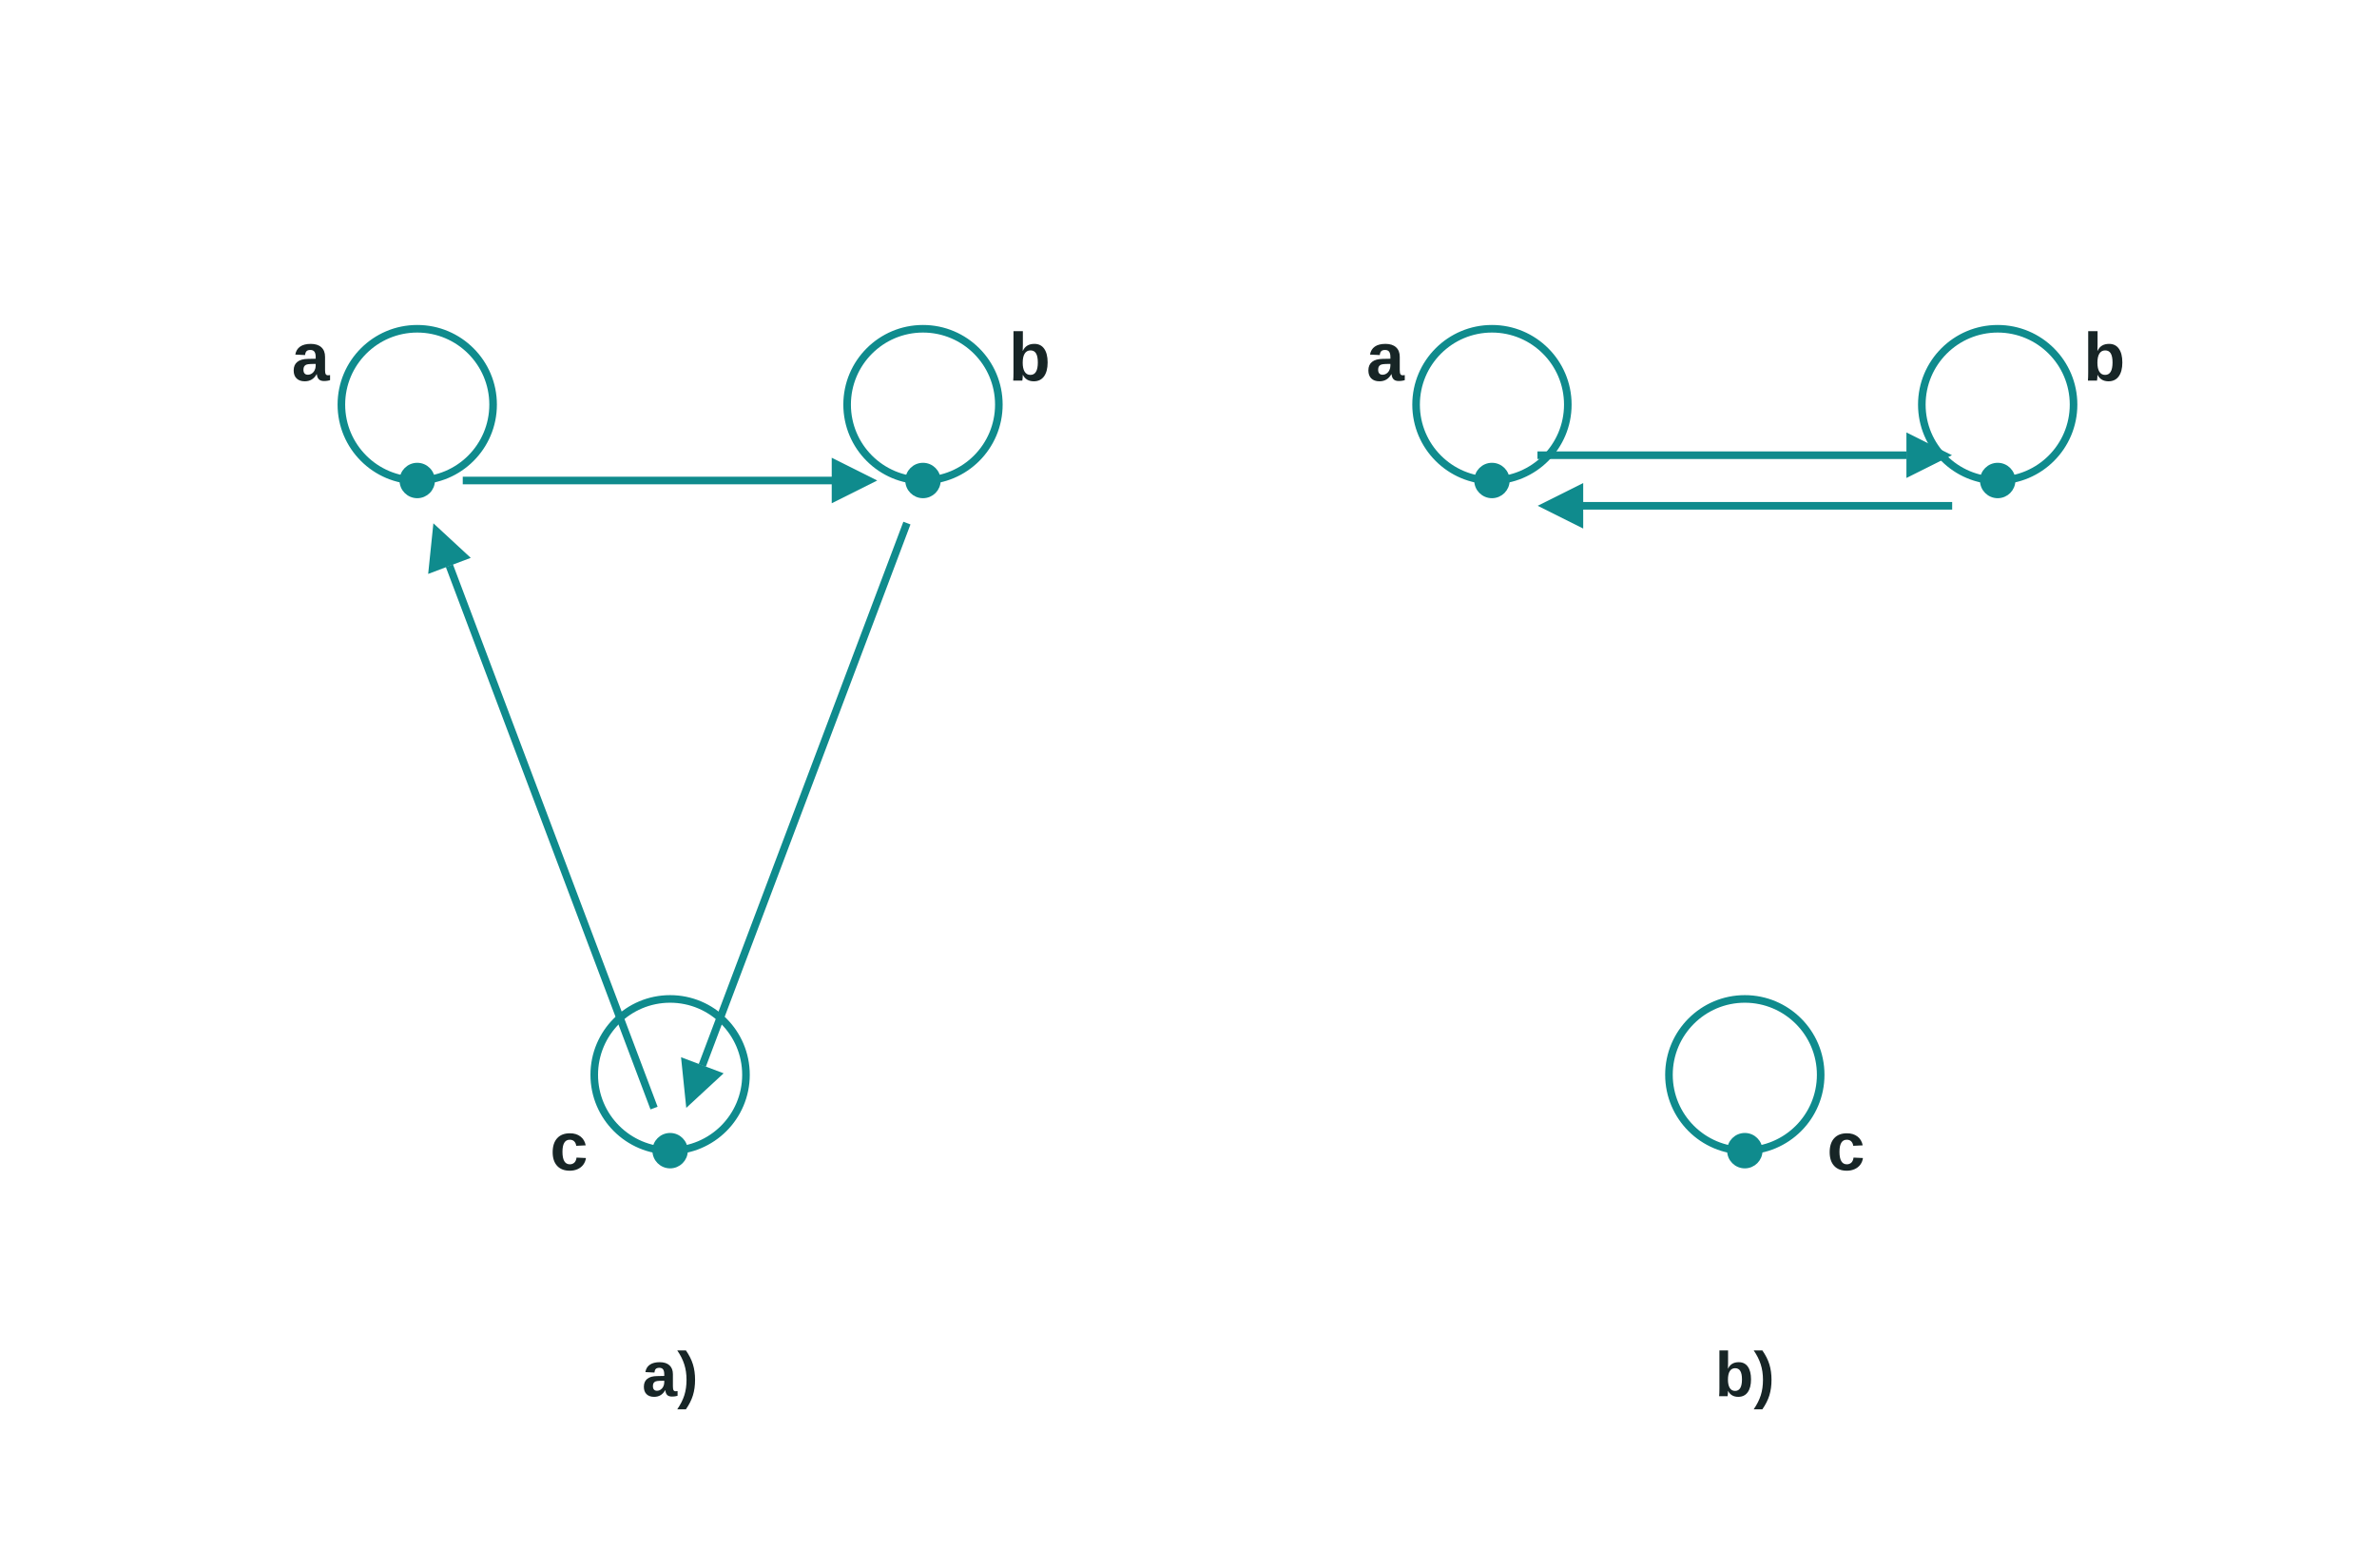
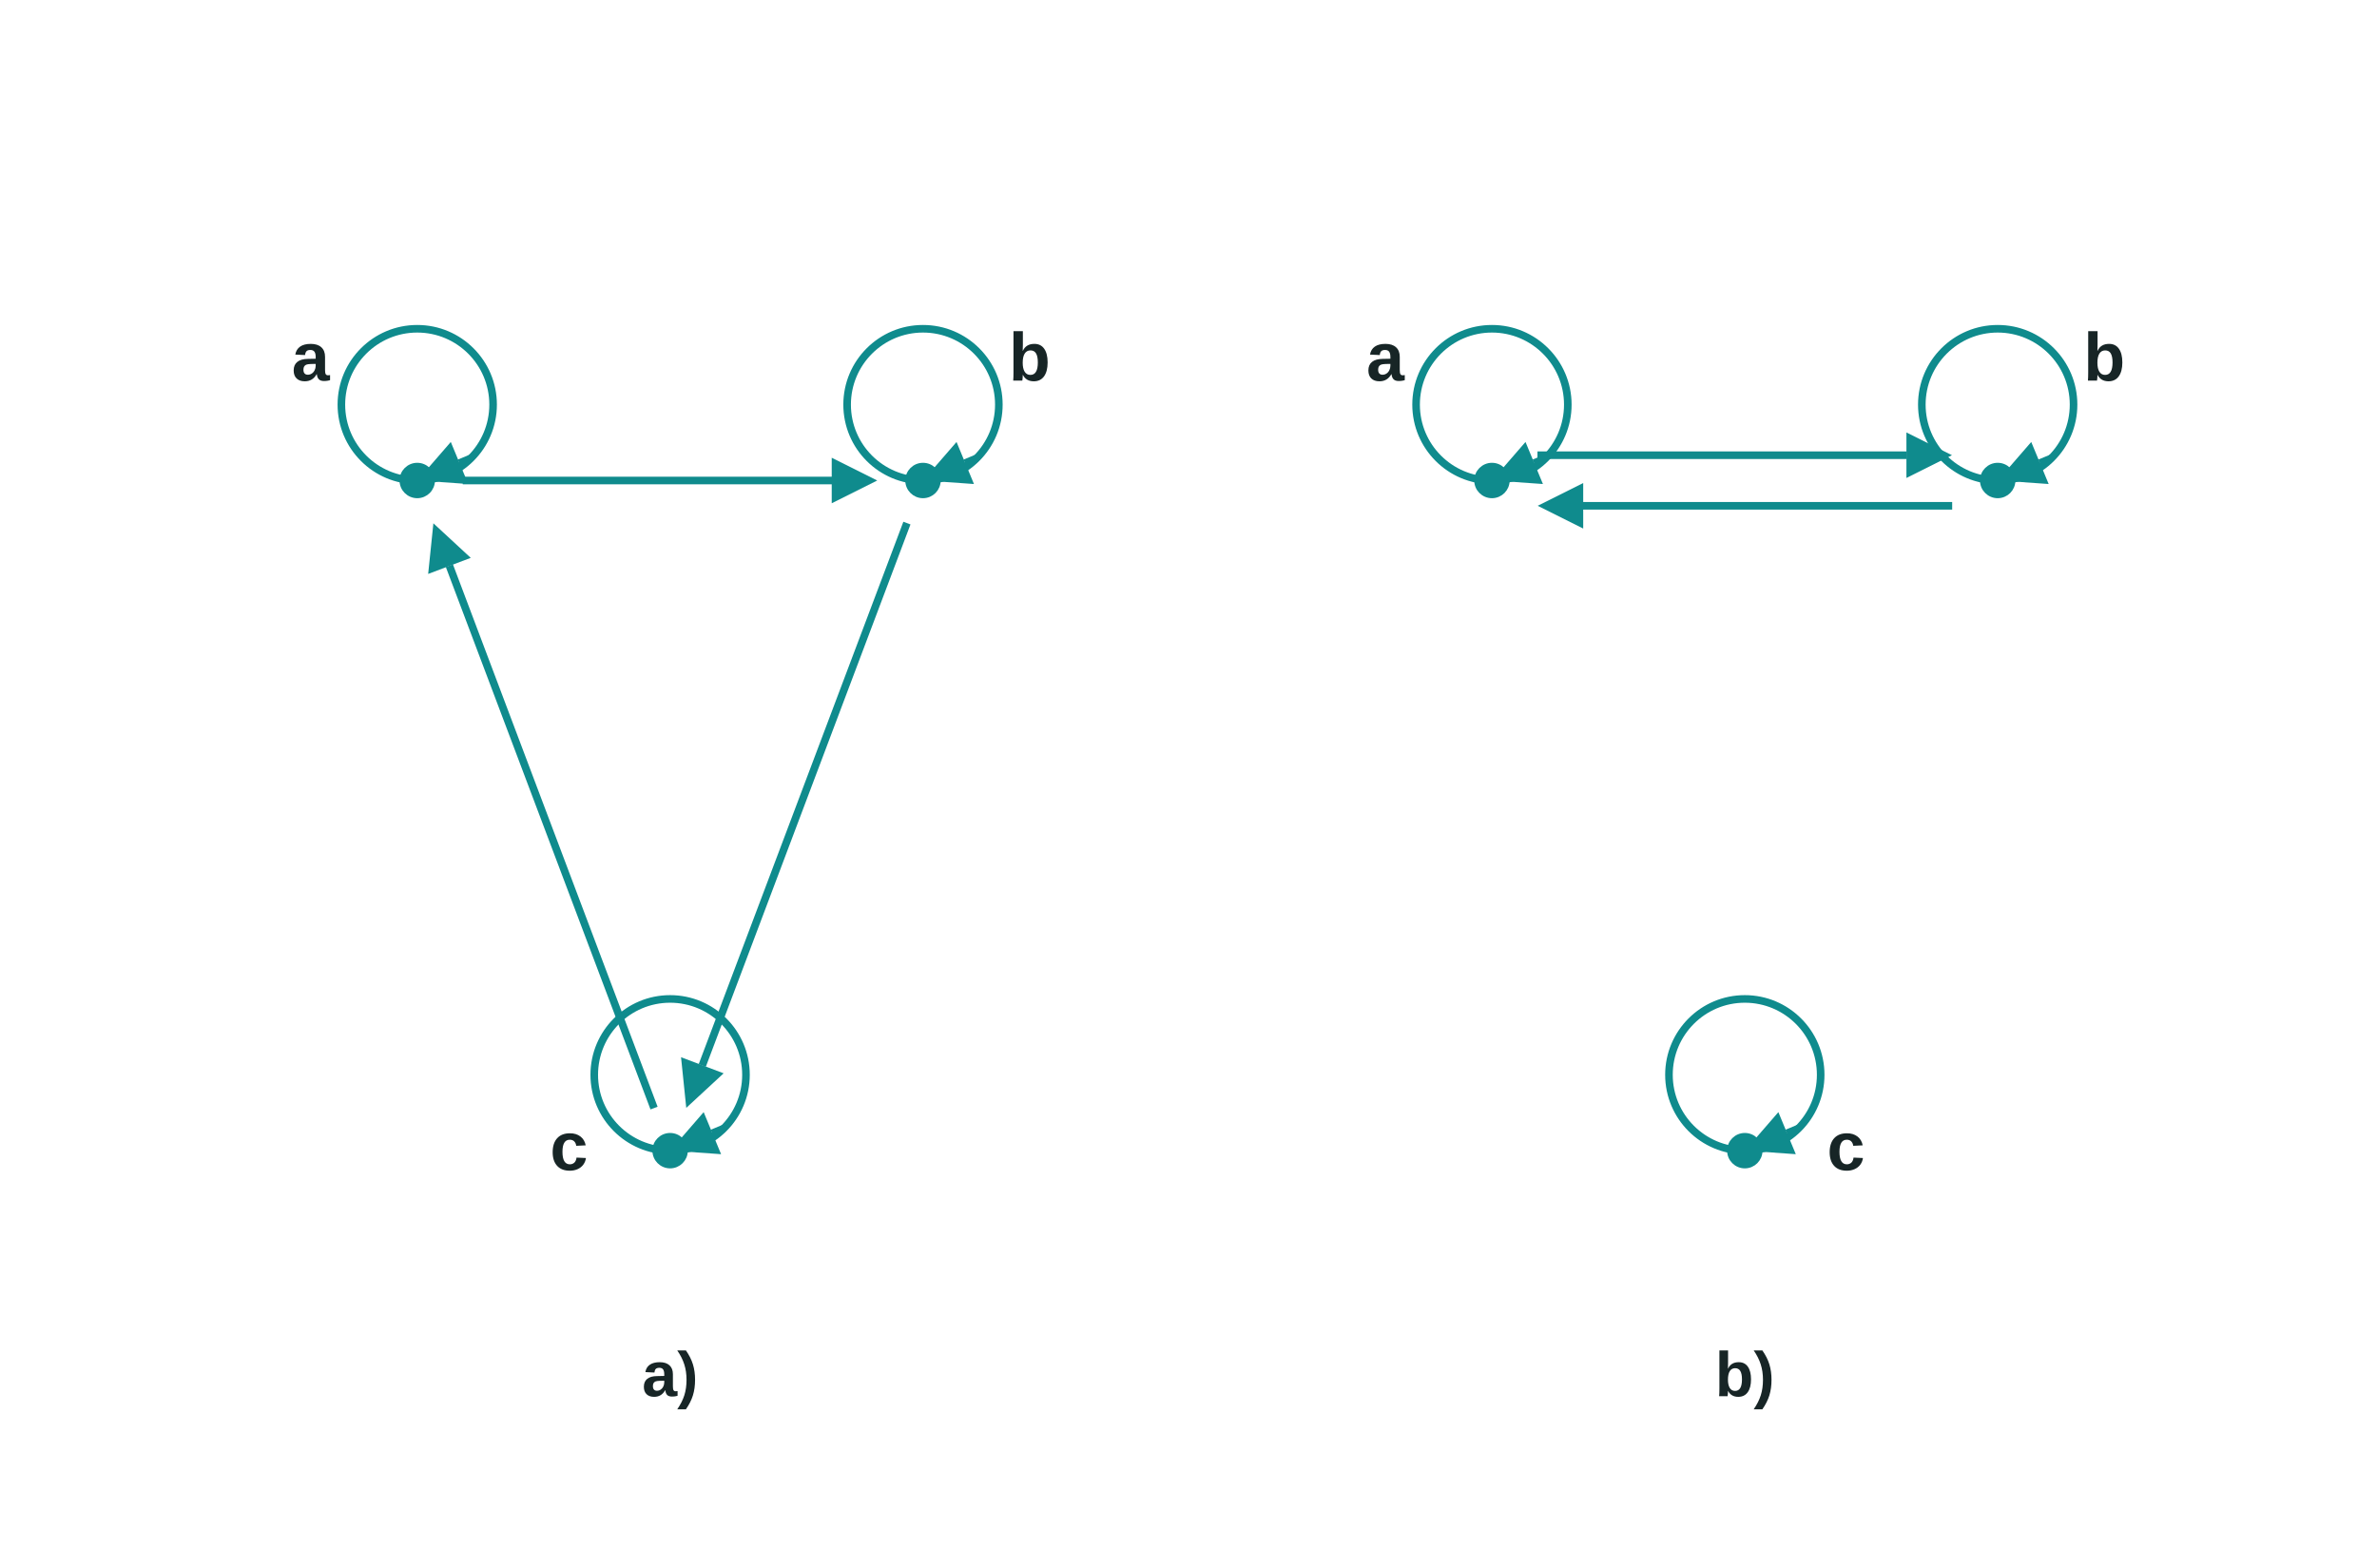
<svg xmlns="http://www.w3.org/2000/svg" width="940" height="620" style="overflow: hidden; display: block; background: rgb(255, 255, 255);" viewBox="0 0 940 620">
  <defs>
    <filter id="ld-fig-122_f1" width="300%" height="300%" filterUnits="userSpaceOnUse">
      <feOffset in="SourceGraphic" result="offOut" dx="5" dy="5" />
      <feColorMatrix in="offOut" result="colorOut" type="matrix" values="0.1 0 0 0 0  0 0.1 0 0 0  0 0 0.1 0 0  0 0 0 1 0" />
      <feGaussianBlur in="colorOut" result="blurOut" stdDeviation="3" />
      <feBlend in="SourceGraphic" in2="blurOut" mode="normal" />
    </filter>
    <clipPath id="ld-fig-122_ClipFull">
      <rect x="0" y="0" width="940" height="620" rx="10" ry="10" />
    </clipPath>
    <marker id="ld-fig-122_ld-edge-a-bTriangleEnd1" fill="context-stroke" stroke="context-stroke" stroke-width="0" orient="auto" markerUnits="strokeWidth" refY="5" refX="0.05" viewBox="0 0 30 30" markerHeight="18" markerWidth="18" display="inherit" style="position: absolute;">
      <path d="M 0,0 L 10,5 L 0,10 z" />
    </marker>
    <marker id="ld-fig-122_ld-edge-b-cTriangleEnd1" fill="context-stroke" stroke="context-stroke" stroke-width="0" orient="auto" markerUnits="strokeWidth" refY="5" refX="0.05" viewBox="0 0 30 30" markerHeight="18" markerWidth="18" display="inherit" style="position: absolute;">
      <path d="M 0,0 L 10,5 L 0,10 z" />
    </marker>
    <marker id="ld-fig-122_ld-edge-c-aTriangleEnd1" fill="context-stroke" stroke="context-stroke" stroke-width="0" orient="auto" markerUnits="strokeWidth" refY="5" refX="0.05" viewBox="0 0 30 30" markerHeight="18" markerWidth="18" display="inherit" style="position: absolute;">
      <path d="M 0,0 L 10,5 L 0,10 z" />
    </marker>
    <marker id="ld-fig-122_ld-edge-a2-b2-forwardTriangleEnd1" fill="context-stroke" stroke="context-stroke" stroke-width="0" orient="auto" markerUnits="strokeWidth" refY="5" refX="0.05" viewBox="0 0 30 30" markerHeight="18" markerWidth="18" display="inherit" style="position: absolute;">
      <path d="M 0,0 L 10,5 L 0,10 z" />
    </marker>
    <marker id="ld-fig-122_ld-edge-a2-b2-reverseTriangleEnd1" fill="context-stroke" stroke="context-stroke" stroke-width="0" orient="auto" markerUnits="strokeWidth" refY="5" refX="0.05" viewBox="0 0 30 30" markerHeight="18" markerWidth="18" display="inherit" style="position: absolute;">
      <path d="M 0,0 L 10,5 L 0,10 z" />
    </marker>
+     <marker id="ld-fig-122_ld-loop-a-directionTriangleEnd1" fill="context-stroke" stroke="context-stroke" stroke-width="0" orient="auto" markerUnits="strokeWidth" refY="5" refX="0.05" viewBox="0 0 30 30" markerHeight="18" markerWidth="18" display="inherit" style="position: absolute;">
+       <path d="M 0,0 L 10,5 L 0,10 z" />
+     </marker>
+     <marker id="ld-fig-122_ld-loop-b-directionTriangleEnd1" fill="context-stroke" stroke="context-stroke" stroke-width="0" orient="auto" markerUnits="strokeWidth" refY="5" refX="0.05" viewBox="0 0 30 30" markerHeight="18" markerWidth="18" display="inherit" style="position: absolute;">
+       <path d="M 0,0 L 10,5 L 0,10 z" />
+     </marker>
+     <marker id="ld-fig-122_ld-loop-c-directionTriangleEnd1" fill="context-stroke" stroke="context-stroke" stroke-width="0" orient="auto" markerUnits="strokeWidth" refY="5" refX="0.05" viewBox="0 0 30 30" markerHeight="18" markerWidth="18" display="inherit" style="position: absolute;">
+       <path d="M 0,0 L 10,5 L 0,10 z" />
+     </marker>
+     <marker id="ld-fig-122_ld-loop-a2-directionTriangleEnd1" fill="context-stroke" stroke="context-stroke" stroke-width="0" orient="auto" markerUnits="strokeWidth" refY="5" refX="0.05" viewBox="0 0 30 30" markerHeight="18" markerWidth="18" display="inherit" style="position: absolute;">
+       <path d="M 0,0 L 10,5 L 0,10 z" />
+     </marker>
+     <marker id="ld-fig-122_ld-loop-b2-directionTriangleEnd1" fill="context-stroke" stroke="context-stroke" stroke-width="0" orient="auto" markerUnits="strokeWidth" refY="5" refX="0.05" viewBox="0 0 30 30" markerHeight="18" markerWidth="18" display="inherit" style="position: absolute;">
+       <path d="M 0,0 L 10,5 L 0,10 z" />
+     </marker>
+     <marker id="ld-fig-122_ld-loop-c2-directionTriangleEnd1" fill="context-stroke" stroke="context-stroke" stroke-width="0" orient="auto" markerUnits="strokeWidth" refY="5" refX="0.05" viewBox="0 0 30 30" markerHeight="18" markerWidth="18" display="inherit" style="position: absolute;">
+       <path d="M 0,0 L 10,5 L 0,10 z" />
+     </marker>
  </defs>
  <g />
  <g />
  <g />
  <g />
  <g />
  <g>
    <path id="ld-fig-122_jxgBoard1G1" stroke-linecap="round" stroke-linejoin="round" fill-rule="evenodd" stroke="#D55E00" stroke-opacity="1" stroke-width="1px" pointer-events="visibleStroke" fill-opacity="0" tabindex="null" d="M 0 0" display="none" style="position: absolute; transition: fill 100ms, fill-opacity 100ms, stroke 100ms, stroke-opacity 100ms, stroke-width 100ms; clip-path: url(&quot;#ld-fig-122_ClipFull&quot;); visibility: hidden;" />
    <path id="ld-fig-122_jxgBoard1G2" stroke-linecap="round" stroke-linejoin="round" fill-rule="evenodd" stroke="#D55E00" stroke-opacity="1" stroke-width="1px" pointer-events="visibleStroke" fill-opacity="0" tabindex="null" d="M 0 0" display="none" style="position: absolute; transition: fill 100ms, fill-opacity 100ms, stroke 100ms, stroke-opacity 100ms, stroke-width 100ms; clip-path: url(&quot;#ld-fig-122_ClipFull&quot;); visibility: hidden;" />
  </g>
  <g>
    <ellipse id="ld-fig-122_ld-loop-a" stroke="#0f8b8d" stroke-opacity="1" stroke-width="3px" pointer-events="visibleStroke" fill-opacity="0" tabindex="-1" cx="165" cy="160" rx="30" ry="30" stroke-linecap="butt" display="inline" style="position: absolute; transition: fill 100ms, fill-opacity 100ms, stroke 100ms, stroke-opacity 100ms, stroke-width 100ms; clip-path: url(&quot;#ld-fig-122_ClipFull&quot;); visibility: inherit;" />
    <ellipse id="ld-fig-122_ld-loop-b" stroke="#0f8b8d" stroke-opacity="1" stroke-width="3px" pointer-events="visibleStroke" fill-opacity="0" tabindex="-1" cx="365" cy="160" rx="30" ry="30" stroke-linecap="butt" display="inline" style="position: absolute; transition: fill 100ms, fill-opacity 100ms, stroke 100ms, stroke-opacity 100ms, stroke-width 100ms; clip-path: url(&quot;#ld-fig-122_ClipFull&quot;); visibility: inherit;" />
    <ellipse id="ld-fig-122_ld-loop-c" stroke="#0f8b8d" stroke-opacity="1" stroke-width="3px" pointer-events="visibleStroke" fill-opacity="0" tabindex="-1" cx="265" cy="425" rx="30" ry="30" stroke-linecap="butt" display="inline" style="position: absolute; transition: fill 100ms, fill-opacity 100ms, stroke 100ms, stroke-opacity 100ms, stroke-width 100ms; clip-path: url(&quot;#ld-fig-122_ClipFull&quot;); visibility: inherit;" />
    <ellipse id="ld-fig-122_ld-loop-a2" stroke="#0f8b8d" stroke-opacity="1" stroke-width="3px" pointer-events="visibleStroke" fill-opacity="0" tabindex="-1" cx="590" cy="160" rx="30" ry="30" stroke-linecap="butt" display="inline" style="position: absolute; transition: fill 100ms, fill-opacity 100ms, stroke 100ms, stroke-opacity 100ms, stroke-width 100ms; clip-path: url(&quot;#ld-fig-122_ClipFull&quot;); visibility: inherit;" />
    <ellipse id="ld-fig-122_ld-loop-b2" stroke="#0f8b8d" stroke-opacity="1" stroke-width="3px" pointer-events="visibleStroke" fill-opacity="0" tabindex="-1" cx="790" cy="160" rx="30" ry="30" stroke-linecap="butt" display="inline" style="position: absolute; transition: fill 100ms, fill-opacity 100ms, stroke 100ms, stroke-opacity 100ms, stroke-width 100ms; clip-path: url(&quot;#ld-fig-122_ClipFull&quot;); visibility: inherit;" />
    <ellipse id="ld-fig-122_ld-loop-c2" stroke="#0f8b8d" stroke-opacity="1" stroke-width="3px" pointer-events="visibleStroke" fill-opacity="0" tabindex="-1" cx="690" cy="425" rx="30" ry="30" stroke-linecap="butt" display="inline" style="position: absolute; transition: fill 100ms, fill-opacity 100ms, stroke 100ms, stroke-opacity 100ms, stroke-width 100ms; clip-path: url(&quot;#ld-fig-122_ClipFull&quot;); visibility: inherit;" />
  </g>
  <g>
    <line id="ld-fig-122_ld-edge-a-b" stroke="#0f8b8d" stroke-opacity="1" stroke-width="3px" pointer-events="visibleStroke" fill-opacity="0" tabindex="-1" marker-end="url(#ld-fig-122_ld-edge-a-bTriangleEnd1)" x1="183" y1="190" x2="329" y2="190" stroke-linecap="butt" display="inline" style="position: absolute; clip-path: url(&quot;#ld-fig-122_ClipFull&quot;); visibility: inherit;" />
    <line id="ld-fig-122_ld-edge-b-c" stroke="#0f8b8d" stroke-opacity="1" stroke-width="3px" pointer-events="visibleStroke" fill-opacity="0" tabindex="-1" marker-end="url(#ld-fig-122_ld-edge-b-cTriangleEnd1)" x1="358.645" y1="206.841" x2="277.71" y2="421.318" stroke-linecap="butt" display="inline" style="position: absolute; clip-path: url(&quot;#ld-fig-122_ClipFull&quot;); visibility: inherit;" />
    <line id="ld-fig-122_ld-edge-c-a" stroke="#0f8b8d" stroke-opacity="1" stroke-width="3px" pointer-events="visibleStroke" fill-opacity="0" tabindex="-1" marker-end="url(#ld-fig-122_ld-edge-c-aTriangleEnd1)" x1="258.645" y1="438.159" x2="177.71" y2="223.682" stroke-linecap="butt" display="inline" style="position: absolute; clip-path: url(&quot;#ld-fig-122_ClipFull&quot;); visibility: inherit;" />
    <line id="ld-fig-122_ld-edge-a2-b2-forward" stroke="#0f8b8d" stroke-opacity="1" stroke-width="3px" pointer-events="visibleStroke" fill-opacity="0" tabindex="-1" marker-end="url(#ld-fig-122_ld-edge-a2-b2-forwardTriangleEnd1)" x1="608" y1="180" x2="754" y2="180" stroke-linecap="butt" display="inline" style="position: absolute; clip-path: url(&quot;#ld-fig-122_ClipFull&quot;); visibility: inherit;" />
    <line id="ld-fig-122_ld-edge-a2-b2-reverse" stroke="#0f8b8d" stroke-opacity="1" stroke-width="3px" pointer-events="visibleStroke" fill-opacity="0" tabindex="-1" marker-end="url(#ld-fig-122_ld-edge-a2-b2-reverseTriangleEnd1)" x1="772" y1="200" x2="626" y2="200" stroke-linecap="butt" display="inline" style="position: absolute; clip-path: url(&quot;#ld-fig-122_ClipFull&quot;); visibility: inherit;" />
+     <line id="ld-fig-122_ld-loop-a-direction" stroke="#0f8b8d" stroke-opacity="1" stroke-width="3px" pointer-events="visibleStroke" fill-opacity="0" tabindex="-1" marker-end="url(#ld-fig-122_ld-loop-a-directionTriangleEnd1)" x1="186.213" y1="181.213" x2="181.63" y2="183.112" stroke-linecap="butt" display="inline" style="position: absolute; clip-path: url(&quot;#ld-fig-122_ClipFull&quot;); visibility: inherit;" />
+     <line id="ld-fig-122_ld-loop-b-direction" stroke="#0f8b8d" stroke-opacity="1" stroke-width="3px" pointer-events="visibleStroke" fill-opacity="0" tabindex="-1" marker-end="url(#ld-fig-122_ld-loop-b-directionTriangleEnd1)" x1="386.213" y1="181.213" x2="381.63" y2="183.112" stroke-linecap="butt" display="inline" style="position: absolute; clip-path: url(&quot;#ld-fig-122_ClipFull&quot;); visibility: inherit;" />
+     <line id="ld-fig-122_ld-loop-c-direction" stroke="#0f8b8d" stroke-opacity="1" stroke-width="3px" pointer-events="visibleStroke" fill-opacity="0" tabindex="-1" marker-end="url(#ld-fig-122_ld-loop-c-directionTriangleEnd1)" x1="286.213" y1="446.213" x2="281.63" y2="448.112" stroke-linecap="butt" display="inline" style="position: absolute; clip-path: url(&quot;#ld-fig-122_ClipFull&quot;); visibility: inherit;" />
+     <line id="ld-fig-122_ld-loop-a2-direction" stroke="#0f8b8d" stroke-opacity="1" stroke-width="3px" pointer-events="visibleStroke" fill-opacity="0" tabindex="-1" marker-end="url(#ld-fig-122_ld-loop-a2-directionTriangleEnd1)" x1="611.213" y1="181.213" x2="606.63" y2="183.112" stroke-linecap="butt" display="inline" style="position: absolute; clip-path: url(&quot;#ld-fig-122_ClipFull&quot;); visibility: inherit;" />
+     <line id="ld-fig-122_ld-loop-b2-direction" stroke="#0f8b8d" stroke-opacity="1" stroke-width="3px" pointer-events="visibleStroke" fill-opacity="0" tabindex="-1" marker-end="url(#ld-fig-122_ld-loop-b2-directionTriangleEnd1)" x1="811.213" y1="181.213" x2="806.63" y2="183.112" stroke-linecap="butt" display="inline" style="position: absolute; clip-path: url(&quot;#ld-fig-122_ClipFull&quot;); visibility: inherit;" />
+     <line id="ld-fig-122_ld-loop-c2-direction" stroke="#0f8b8d" stroke-opacity="1" stroke-width="3px" pointer-events="visibleStroke" fill-opacity="0" tabindex="-1" marker-end="url(#ld-fig-122_ld-loop-c2-directionTriangleEnd1)" x1="711.213" y1="446.213" x2="706.63" y2="448.112" stroke-linecap="butt" display="inline" style="position: absolute; clip-path: url(&quot;#ld-fig-122_ClipFull&quot;); visibility: inherit;" />
  </g>
  <g />
  <g>
    <ellipse id="ld-fig-122_jxgBoard1P3" stroke="#D55E00" stroke-opacity="1" stroke-width="2px" fill="#D55E00" pointer-events="visiblePainted" fill-opacity="1" tabindex="null" cx="165" cy="160" rx="4" ry="4" display="none" style="position: absolute; transition: fill 100ms, fill-opacity 100ms, stroke 100ms, stroke-opacity 100ms, stroke-width 100ms, width 100ms, height 100ms, rx 100ms, ry 100ms; clip-path: url(&quot;#ld-fig-122_ClipFull&quot;); visibility: hidden;" />
    <ellipse id="ld-fig-122_jxgBoard1P5" stroke="#D55E00" stroke-opacity="1" stroke-width="2px" fill="#D55E00" pointer-events="visiblePainted" fill-opacity="1" tabindex="null" cx="365" cy="160" rx="4" ry="4" display="none" style="position: absolute; transition: fill 100ms, fill-opacity 100ms, stroke 100ms, stroke-opacity 100ms, stroke-width 100ms, width 100ms, height 100ms, rx 100ms, ry 100ms; clip-path: url(&quot;#ld-fig-122_ClipFull&quot;); visibility: hidden;" />
    <ellipse id="ld-fig-122_jxgBoard1P7" stroke="#D55E00" stroke-opacity="1" stroke-width="2px" fill="#D55E00" pointer-events="visiblePainted" fill-opacity="1" tabindex="null" cx="265" cy="425" rx="4" ry="4" display="none" style="position: absolute; transition: fill 100ms, fill-opacity 100ms, stroke 100ms, stroke-opacity 100ms, stroke-width 100ms, width 100ms, height 100ms, rx 100ms, ry 100ms; clip-path: url(&quot;#ld-fig-122_ClipFull&quot;); visibility: hidden;" />
    <ellipse id="ld-fig-122_jxgBoard1P9" stroke="#D55E00" stroke-opacity="1" stroke-width="2px" fill="#D55E00" pointer-events="visiblePainted" fill-opacity="1" tabindex="null" cx="183" cy="190" rx="4" ry="4" display="none" style="position: absolute; transition: fill 100ms, fill-opacity 100ms, stroke 100ms, stroke-opacity 100ms, stroke-width 100ms, width 100ms, height 100ms, rx 100ms, ry 100ms; clip-path: url(&quot;#ld-fig-122_ClipFull&quot;); visibility: hidden;" />
    <ellipse id="ld-fig-122_jxgBoard1P10" stroke="#D55E00" stroke-opacity="1" stroke-width="2px" fill="#D55E00" pointer-events="visiblePainted" fill-opacity="1" tabindex="null" cx="347" cy="190" rx="4" ry="4" display="none" style="position: absolute; transition: fill 100ms, fill-opacity 100ms, stroke 100ms, stroke-opacity 100ms, stroke-width 100ms, width 100ms, height 100ms, rx 100ms, ry 100ms; clip-path: url(&quot;#ld-fig-122_ClipFull&quot;); visibility: hidden;" />
    <ellipse id="ld-fig-122_jxgBoard1P12" stroke="#D55E00" stroke-opacity="1" stroke-width="2px" fill="#D55E00" pointer-events="visiblePainted" fill-opacity="1" tabindex="null" cx="358.645" cy="206.841" rx="4" ry="4" display="none" style="position: absolute; transition: fill 100ms, fill-opacity 100ms, stroke 100ms, stroke-opacity 100ms, stroke-width 100ms, width 100ms, height 100ms, rx 100ms, ry 100ms; clip-path: url(&quot;#ld-fig-122_ClipFull&quot;); visibility: hidden;" />
    <ellipse id="ld-fig-122_jxgBoard1P13" stroke="#D55E00" stroke-opacity="1" stroke-width="2px" fill="#D55E00" pointer-events="visiblePainted" fill-opacity="1" tabindex="null" cx="271.355" cy="438.159" rx="4" ry="4" display="none" style="position: absolute; transition: fill 100ms, fill-opacity 100ms, stroke 100ms, stroke-opacity 100ms, stroke-width 100ms, width 100ms, height 100ms, rx 100ms, ry 100ms; clip-path: url(&quot;#ld-fig-122_ClipFull&quot;); visibility: hidden;" />
    <ellipse id="ld-fig-122_jxgBoard1P15" stroke="#D55E00" stroke-opacity="1" stroke-width="2px" fill="#D55E00" pointer-events="visiblePainted" fill-opacity="1" tabindex="null" cx="258.645" cy="438.159" rx="4" ry="4" display="none" style="position: absolute; transition: fill 100ms, fill-opacity 100ms, stroke 100ms, stroke-opacity 100ms, stroke-width 100ms, width 100ms, height 100ms, rx 100ms, ry 100ms; clip-path: url(&quot;#ld-fig-122_ClipFull&quot;); visibility: hidden;" />
    <ellipse id="ld-fig-122_jxgBoard1P16" stroke="#D55E00" stroke-opacity="1" stroke-width="2px" fill="#D55E00" pointer-events="visiblePainted" fill-opacity="1" tabindex="null" cx="171.355" cy="206.841" rx="4" ry="4" display="none" style="position: absolute; transition: fill 100ms, fill-opacity 100ms, stroke 100ms, stroke-opacity 100ms, stroke-width 100ms, width 100ms, height 100ms, rx 100ms, ry 100ms; clip-path: url(&quot;#ld-fig-122_ClipFull&quot;); visibility: hidden;" />
    <ellipse id="ld-fig-122_ld-node-a" stroke="#0f8b8d" stroke-opacity="1" stroke-width="2px" fill="#0f8b8d" pointer-events="visiblePainted" fill-opacity="1" tabindex="-1" cx="165" cy="190" rx="6" ry="6" display="inline" style="position: absolute; transition: fill 100ms, fill-opacity 100ms, stroke 100ms, stroke-opacity 100ms, stroke-width 100ms, width 100ms, height 100ms, rx 100ms, ry 100ms; clip-path: url(&quot;#ld-fig-122_ClipFull&quot;); visibility: inherit;" />
    <ellipse id="ld-fig-122_ld-node-b" stroke="#0f8b8d" stroke-opacity="1" stroke-width="2px" fill="#0f8b8d" pointer-events="visiblePainted" fill-opacity="1" tabindex="-1" cx="365" cy="190" rx="6" ry="6" display="inline" style="position: absolute; transition: fill 100ms, fill-opacity 100ms, stroke 100ms, stroke-opacity 100ms, stroke-width 100ms, width 100ms, height 100ms, rx 100ms, ry 100ms; clip-path: url(&quot;#ld-fig-122_ClipFull&quot;); visibility: inherit;" />
    <ellipse id="ld-fig-122_ld-node-c" stroke="#0f8b8d" stroke-opacity="1" stroke-width="2px" fill="#0f8b8d" pointer-events="visiblePainted" fill-opacity="1" tabindex="-1" cx="265" cy="455" rx="6" ry="6" display="inline" style="position: absolute; transition: fill 100ms, fill-opacity 100ms, stroke 100ms, stroke-opacity 100ms, stroke-width 100ms, width 100ms, height 100ms, rx 100ms, ry 100ms; clip-path: url(&quot;#ld-fig-122_ClipFull&quot;); visibility: inherit;" />
    <ellipse id="ld-fig-122_jxgBoard1P21" stroke="#D55E00" stroke-opacity="1" stroke-width="2px" fill="#D55E00" pointer-events="visiblePainted" fill-opacity="1" tabindex="null" cx="590" cy="160" rx="4" ry="4" display="none" style="position: absolute; transition: fill 100ms, fill-opacity 100ms, stroke 100ms, stroke-opacity 100ms, stroke-width 100ms, width 100ms, height 100ms, rx 100ms, ry 100ms; clip-path: url(&quot;#ld-fig-122_ClipFull&quot;); visibility: hidden;" />
    <ellipse id="ld-fig-122_jxgBoard1P23" stroke="#D55E00" stroke-opacity="1" stroke-width="2px" fill="#D55E00" pointer-events="visiblePainted" fill-opacity="1" tabindex="null" cx="790" cy="160" rx="4" ry="4" display="none" style="position: absolute; transition: fill 100ms, fill-opacity 100ms, stroke 100ms, stroke-opacity 100ms, stroke-width 100ms, width 100ms, height 100ms, rx 100ms, ry 100ms; clip-path: url(&quot;#ld-fig-122_ClipFull&quot;); visibility: hidden;" />
    <ellipse id="ld-fig-122_jxgBoard1P25" stroke="#D55E00" stroke-opacity="1" stroke-width="2px" fill="#D55E00" pointer-events="visiblePainted" fill-opacity="1" tabindex="null" cx="690" cy="425" rx="4" ry="4" display="none" style="position: absolute; transition: fill 100ms, fill-opacity 100ms, stroke 100ms, stroke-opacity 100ms, stroke-width 100ms, width 100ms, height 100ms, rx 100ms, ry 100ms; clip-path: url(&quot;#ld-fig-122_ClipFull&quot;); visibility: hidden;" />
    <ellipse id="ld-fig-122_jxgBoard1P27" stroke="#D55E00" stroke-opacity="1" stroke-width="2px" fill="#D55E00" pointer-events="visiblePainted" fill-opacity="1" tabindex="null" cx="608" cy="180" rx="4" ry="4" display="none" style="position: absolute; transition: fill 100ms, fill-opacity 100ms, stroke 100ms, stroke-opacity 100ms, stroke-width 100ms, width 100ms, height 100ms, rx 100ms, ry 100ms; clip-path: url(&quot;#ld-fig-122_ClipFull&quot;); visibility: hidden;" />
    <ellipse id="ld-fig-122_jxgBoard1P28" stroke="#D55E00" stroke-opacity="1" stroke-width="2px" fill="#D55E00" pointer-events="visiblePainted" fill-opacity="1" tabindex="null" cx="772" cy="180" rx="4" ry="4" display="none" style="position: absolute; transition: fill 100ms, fill-opacity 100ms, stroke 100ms, stroke-opacity 100ms, stroke-width 100ms, width 100ms, height 100ms, rx 100ms, ry 100ms; clip-path: url(&quot;#ld-fig-122_ClipFull&quot;); visibility: hidden;" />
    <ellipse id="ld-fig-122_jxgBoard1P30" stroke="#D55E00" stroke-opacity="1" stroke-width="2px" fill="#D55E00" pointer-events="visiblePainted" fill-opacity="1" tabindex="null" cx="772" cy="200" rx="4" ry="4" display="none" style="position: absolute; transition: fill 100ms, fill-opacity 100ms, stroke 100ms, stroke-opacity 100ms, stroke-width 100ms, width 100ms, height 100ms, rx 100ms, ry 100ms; clip-path: url(&quot;#ld-fig-122_ClipFull&quot;); visibility: hidden;" />
    <ellipse id="ld-fig-122_jxgBoard1P31" stroke="#D55E00" stroke-opacity="1" stroke-width="2px" fill="#D55E00" pointer-events="visiblePainted" fill-opacity="1" tabindex="null" cx="608" cy="200" rx="4" ry="4" display="none" style="position: absolute; transition: fill 100ms, fill-opacity 100ms, stroke 100ms, stroke-opacity 100ms, stroke-width 100ms, width 100ms, height 100ms, rx 100ms, ry 100ms; clip-path: url(&quot;#ld-fig-122_ClipFull&quot;); visibility: hidden;" />
    <ellipse id="ld-fig-122_ld-node-a2" stroke="#0f8b8d" stroke-opacity="1" stroke-width="2px" fill="#0f8b8d" pointer-events="visiblePainted" fill-opacity="1" tabindex="-1" cx="590" cy="190" rx="6" ry="6" display="inline" style="position: absolute; transition: fill 100ms, fill-opacity 100ms, stroke 100ms, stroke-opacity 100ms, stroke-width 100ms, width 100ms, height 100ms, rx 100ms, ry 100ms; clip-path: url(&quot;#ld-fig-122_ClipFull&quot;); visibility: inherit;" />
    <ellipse id="ld-fig-122_ld-node-b2" stroke="#0f8b8d" stroke-opacity="1" stroke-width="2px" fill="#0f8b8d" pointer-events="visiblePainted" fill-opacity="1" tabindex="-1" cx="790" cy="190" rx="6" ry="6" display="inline" style="position: absolute; transition: fill 100ms, fill-opacity 100ms, stroke 100ms, stroke-opacity 100ms, stroke-width 100ms, width 100ms, height 100ms, rx 100ms, ry 100ms; clip-path: url(&quot;#ld-fig-122_ClipFull&quot;); visibility: inherit;" />
    <ellipse id="ld-fig-122_ld-node-c2" stroke="#0f8b8d" stroke-opacity="1" stroke-width="2px" fill="#0f8b8d" pointer-events="visiblePainted" fill-opacity="1" tabindex="-1" cx="690" cy="455" rx="6" ry="6" display="inline" style="position: absolute; transition: fill 100ms, fill-opacity 100ms, stroke 100ms, stroke-opacity 100ms, stroke-width 100ms, width 100ms, height 100ms, rx 100ms, ry 100ms; clip-path: url(&quot;#ld-fig-122_ClipFull&quot;); visibility: inherit;" />
+     <ellipse id="ld-fig-122_jxgBoard1P36" stroke="#D55E00" stroke-opacity="1" stroke-width="2px" fill="#D55E00" pointer-events="visiblePainted" fill-opacity="1" tabindex="null" cx="186.213" cy="181.213" rx="4" ry="4" display="none" style="position: absolute; transition: fill 100ms, fill-opacity 100ms, stroke 100ms, stroke-opacity 100ms, stroke-width 100ms, width 100ms, height 100ms, rx 100ms, ry 100ms; clip-path: url(&quot;#ld-fig-122_ClipFull&quot;); visibility: hidden;" />
+     <ellipse id="ld-fig-122_jxgBoard1P37" stroke="#D55E00" stroke-opacity="1" stroke-width="2px" fill="#D55E00" pointer-events="visiblePainted" fill-opacity="1" tabindex="null" cx="165" cy="190" rx="4" ry="4" display="none" style="position: absolute; transition: fill 100ms, fill-opacity 100ms, stroke 100ms, stroke-opacity 100ms, stroke-width 100ms, width 100ms, height 100ms, rx 100ms, ry 100ms; clip-path: url(&quot;#ld-fig-122_ClipFull&quot;); visibility: hidden;" />
+     <ellipse id="ld-fig-122_jxgBoard1P39" stroke="#D55E00" stroke-opacity="1" stroke-width="2px" fill="#D55E00" pointer-events="visiblePainted" fill-opacity="1" tabindex="null" cx="386.213" cy="181.213" rx="4" ry="4" display="none" style="position: absolute; transition: fill 100ms, fill-opacity 100ms, stroke 100ms, stroke-opacity 100ms, stroke-width 100ms, width 100ms, height 100ms, rx 100ms, ry 100ms; clip-path: url(&quot;#ld-fig-122_ClipFull&quot;); visibility: hidden;" />
+     <ellipse id="ld-fig-122_jxgBoard1P40" stroke="#D55E00" stroke-opacity="1" stroke-width="2px" fill="#D55E00" pointer-events="visiblePainted" fill-opacity="1" tabindex="null" cx="365" cy="190" rx="4" ry="4" display="none" style="position: absolute; transition: fill 100ms, fill-opacity 100ms, stroke 100ms, stroke-opacity 100ms, stroke-width 100ms, width 100ms, height 100ms, rx 100ms, ry 100ms; clip-path: url(&quot;#ld-fig-122_ClipFull&quot;); visibility: hidden;" />
+     <ellipse id="ld-fig-122_jxgBoard1P42" stroke="#D55E00" stroke-opacity="1" stroke-width="2px" fill="#D55E00" pointer-events="visiblePainted" fill-opacity="1" tabindex="null" cx="286.213" cy="446.213" rx="4" ry="4" display="none" style="position: absolute; transition: fill 100ms, fill-opacity 100ms, stroke 100ms, stroke-opacity 100ms, stroke-width 100ms, width 100ms, height 100ms, rx 100ms, ry 100ms; clip-path: url(&quot;#ld-fig-122_ClipFull&quot;); visibility: hidden;" />
+     <ellipse id="ld-fig-122_jxgBoard1P43" stroke="#D55E00" stroke-opacity="1" stroke-width="2px" fill="#D55E00" pointer-events="visiblePainted" fill-opacity="1" tabindex="null" cx="265" cy="455" rx="4" ry="4" display="none" style="position: absolute; transition: fill 100ms, fill-opacity 100ms, stroke 100ms, stroke-opacity 100ms, stroke-width 100ms, width 100ms, height 100ms, rx 100ms, ry 100ms; clip-path: url(&quot;#ld-fig-122_ClipFull&quot;); visibility: hidden;" />
+     <ellipse id="ld-fig-122_jxgBoard1P45" stroke="#D55E00" stroke-opacity="1" stroke-width="2px" fill="#D55E00" pointer-events="visiblePainted" fill-opacity="1" tabindex="null" cx="611.213" cy="181.213" rx="4" ry="4" display="none" style="position: absolute; transition: fill 100ms, fill-opacity 100ms, stroke 100ms, stroke-opacity 100ms, stroke-width 100ms, width 100ms, height 100ms, rx 100ms, ry 100ms; clip-path: url(&quot;#ld-fig-122_ClipFull&quot;); visibility: hidden;" />
+     <ellipse id="ld-fig-122_jxgBoard1P46" stroke="#D55E00" stroke-opacity="1" stroke-width="2px" fill="#D55E00" pointer-events="visiblePainted" fill-opacity="1" tabindex="null" cx="590" cy="190" rx="4" ry="4" display="none" style="position: absolute; transition: fill 100ms, fill-opacity 100ms, stroke 100ms, stroke-opacity 100ms, stroke-width 100ms, width 100ms, height 100ms, rx 100ms, ry 100ms; clip-path: url(&quot;#ld-fig-122_ClipFull&quot;); visibility: hidden;" />
+     <ellipse id="ld-fig-122_jxgBoard1P48" stroke="#D55E00" stroke-opacity="1" stroke-width="2px" fill="#D55E00" pointer-events="visiblePainted" fill-opacity="1" tabindex="null" cx="811.213" cy="181.213" rx="4" ry="4" display="none" style="position: absolute; transition: fill 100ms, fill-opacity 100ms, stroke 100ms, stroke-opacity 100ms, stroke-width 100ms, width 100ms, height 100ms, rx 100ms, ry 100ms; clip-path: url(&quot;#ld-fig-122_ClipFull&quot;); visibility: hidden;" />
+     <ellipse id="ld-fig-122_jxgBoard1P49" stroke="#D55E00" stroke-opacity="1" stroke-width="2px" fill="#D55E00" pointer-events="visiblePainted" fill-opacity="1" tabindex="null" cx="790" cy="190" rx="4" ry="4" display="none" style="position: absolute; transition: fill 100ms, fill-opacity 100ms, stroke 100ms, stroke-opacity 100ms, stroke-width 100ms, width 100ms, height 100ms, rx 100ms, ry 100ms; clip-path: url(&quot;#ld-fig-122_ClipFull&quot;); visibility: hidden;" />
+     <ellipse id="ld-fig-122_jxgBoard1P51" stroke="#D55E00" stroke-opacity="1" stroke-width="2px" fill="#D55E00" pointer-events="visiblePainted" fill-opacity="1" tabindex="null" cx="711.213" cy="446.213" rx="4" ry="4" display="none" style="position: absolute; transition: fill 100ms, fill-opacity 100ms, stroke 100ms, stroke-opacity 100ms, stroke-width 100ms, width 100ms, height 100ms, rx 100ms, ry 100ms; clip-path: url(&quot;#ld-fig-122_ClipFull&quot;); visibility: hidden;" />
+     <ellipse id="ld-fig-122_jxgBoard1P52" stroke="#D55E00" stroke-opacity="1" stroke-width="2px" fill="#D55E00" pointer-events="visiblePainted" fill-opacity="1" tabindex="null" cx="690" cy="455" rx="4" ry="4" display="none" style="position: absolute; transition: fill 100ms, fill-opacity 100ms, stroke 100ms, stroke-opacity 100ms, stroke-width 100ms, width 100ms, height 100ms, rx 100ms, ry 100ms; clip-path: url(&quot;#ld-fig-122_ClipFull&quot;); visibility: hidden;" />
  </g>
  <g />
  <g />
  <g />
  <g />
  <g />
  <g />
  <g />
  <g />
  <g />
  <g />
  <g id="ld-fig-122-label-layer">
    <text fill="#172526" font-family="Arial, Helvetica, sans-serif" font-size="27" font-weight="600" dominant-baseline="middle" data-label-id="label-a-label" x="122.85" y="142.85" text-anchor="middle">a</text>
    <text fill="#172526" font-family="Arial, Helvetica, sans-serif" font-size="27" font-weight="600" dominant-baseline="middle" data-label-id="label-b-label" x="407.15" y="142.85" text-anchor="middle">b</text>
    <text fill="#172526" font-family="Arial, Helvetica, sans-serif" font-size="27" font-weight="600" dominant-baseline="middle" data-label-id="label-c-label" x="225" y="455" text-anchor="middle">c</text>
    <text fill="#172526" font-family="Arial, Helvetica, sans-serif" font-size="27" font-weight="600" dominant-baseline="middle" data-label-id="label-a2-label" x="547.85" y="142.85" text-anchor="middle">a</text>
    <text fill="#172526" font-family="Arial, Helvetica, sans-serif" font-size="27" font-weight="600" dominant-baseline="middle" data-label-id="label-b2-label" x="832.15" y="142.85" text-anchor="middle">b</text>
    <text fill="#172526" font-family="Arial, Helvetica, sans-serif" font-size="27" font-weight="600" dominant-baseline="middle" data-label-id="label-c2-label" x="730" y="455" text-anchor="middle">c</text>
    <text fill="#172526" font-family="Arial, Helvetica, sans-serif" font-size="25" font-weight="600" dominant-baseline="middle" data-label-id="panel-a-label" x="265" y="545" text-anchor="middle">a)</text>
    <text fill="#172526" font-family="Arial, Helvetica, sans-serif" font-size="25" font-weight="600" dominant-baseline="middle" data-label-id="panel-b-label" x="690" y="545" text-anchor="middle">b)</text>
  </g>
</svg>
